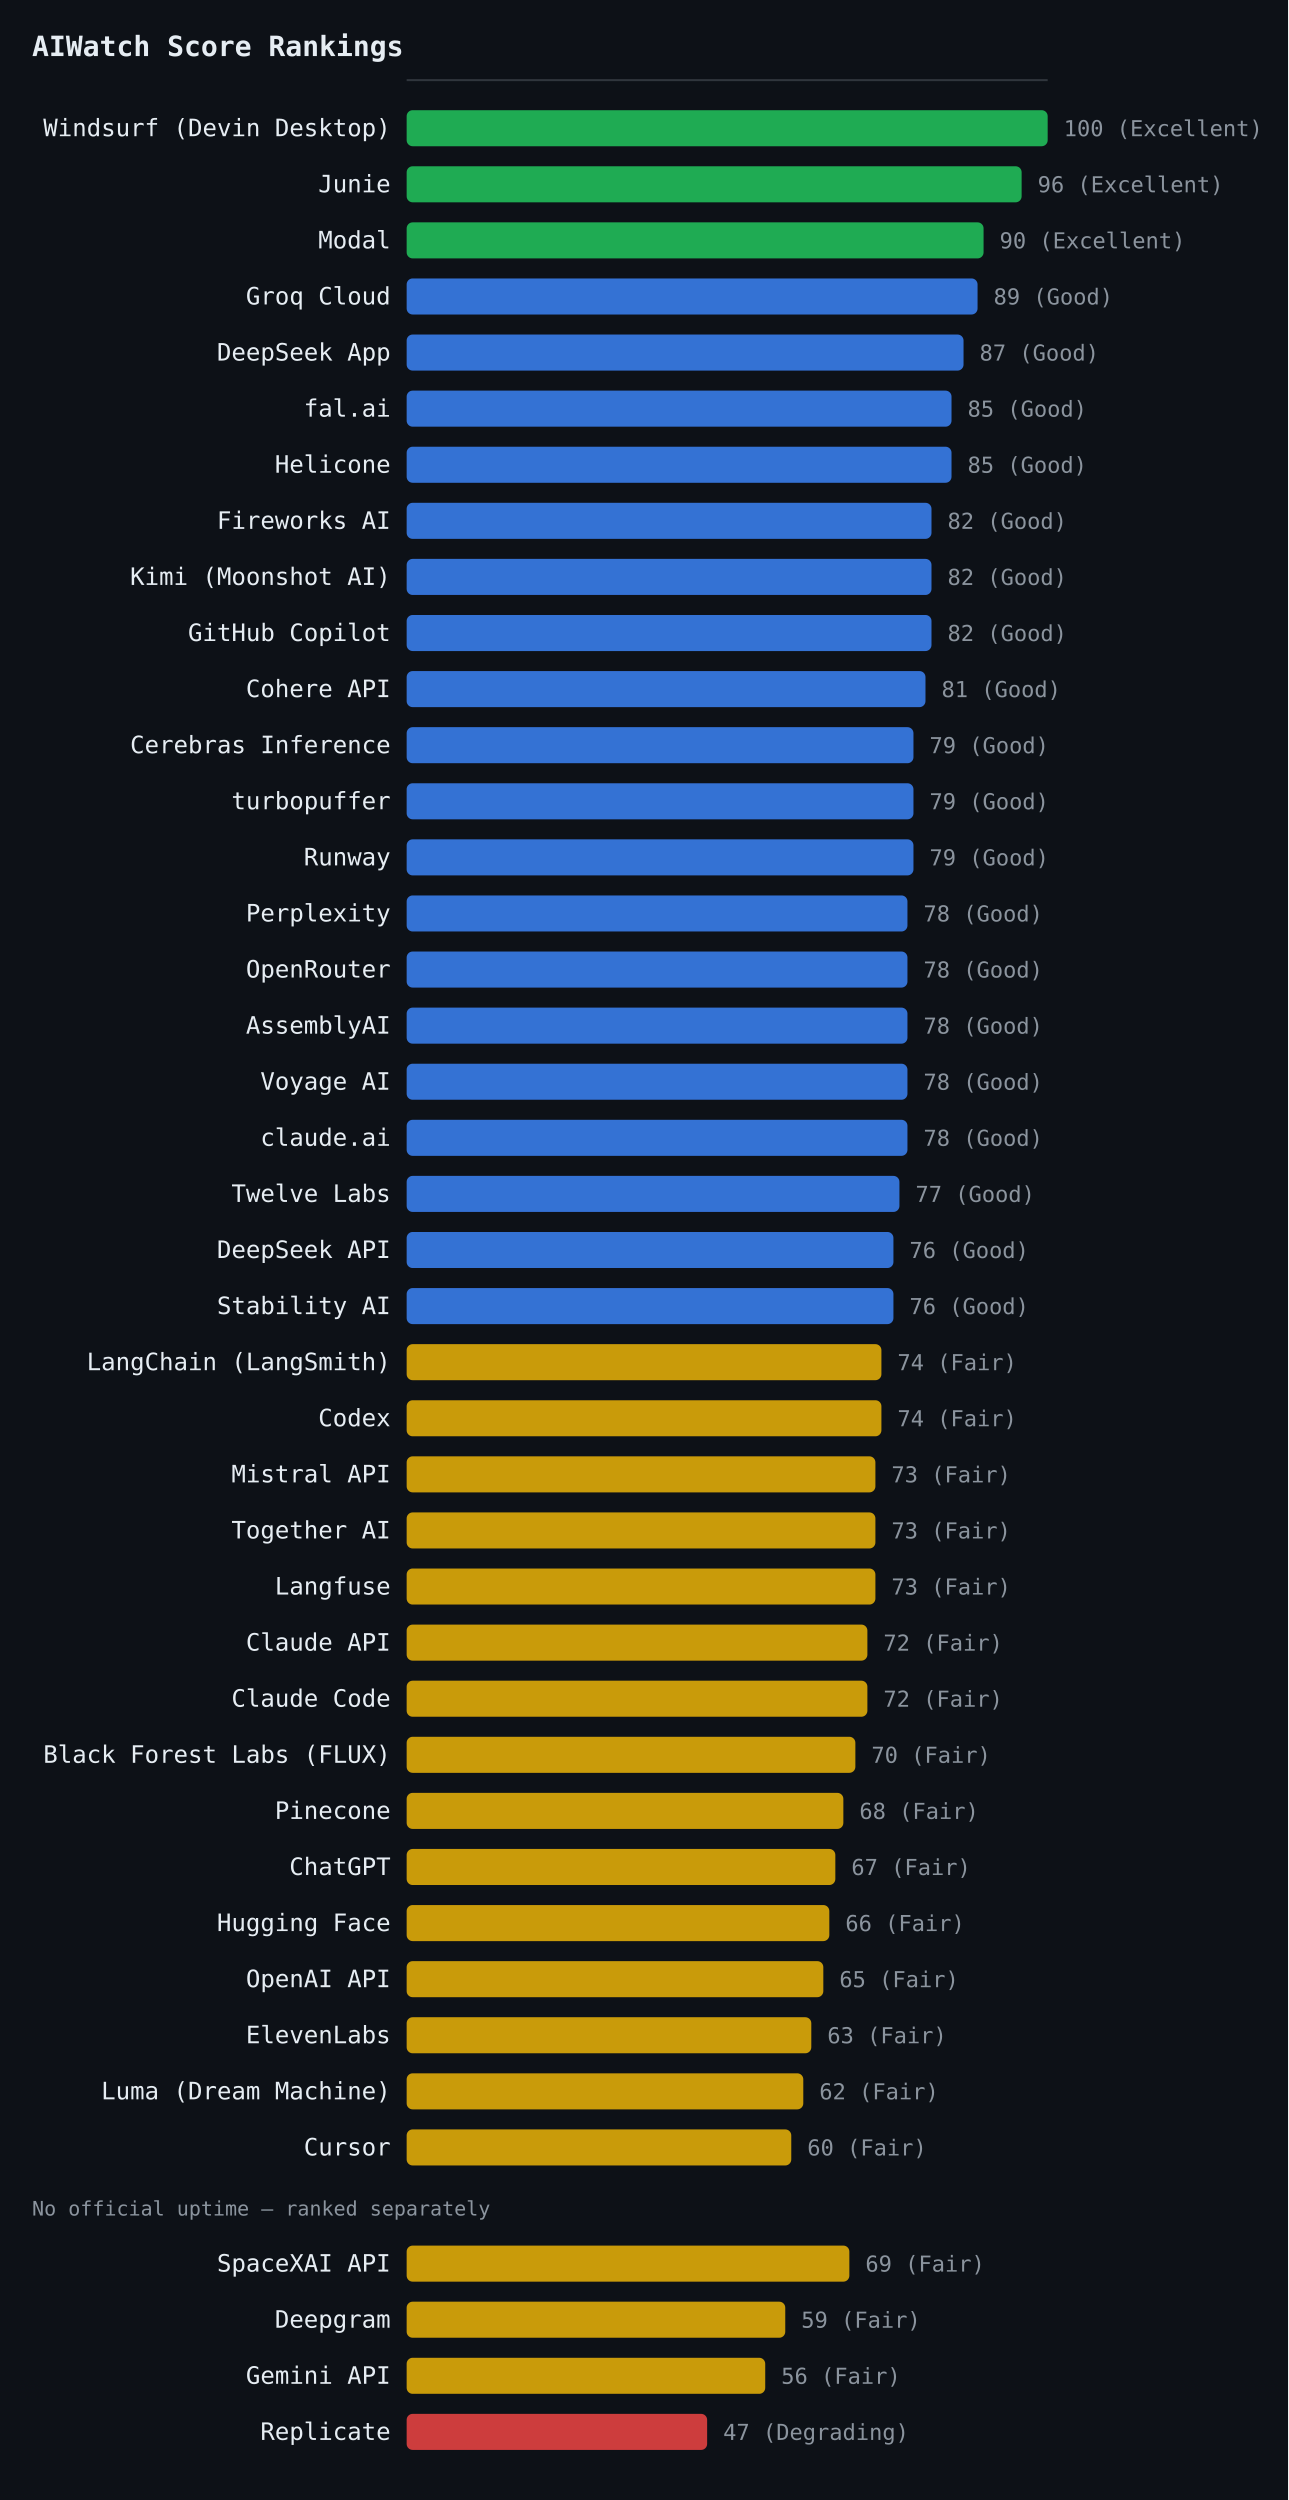
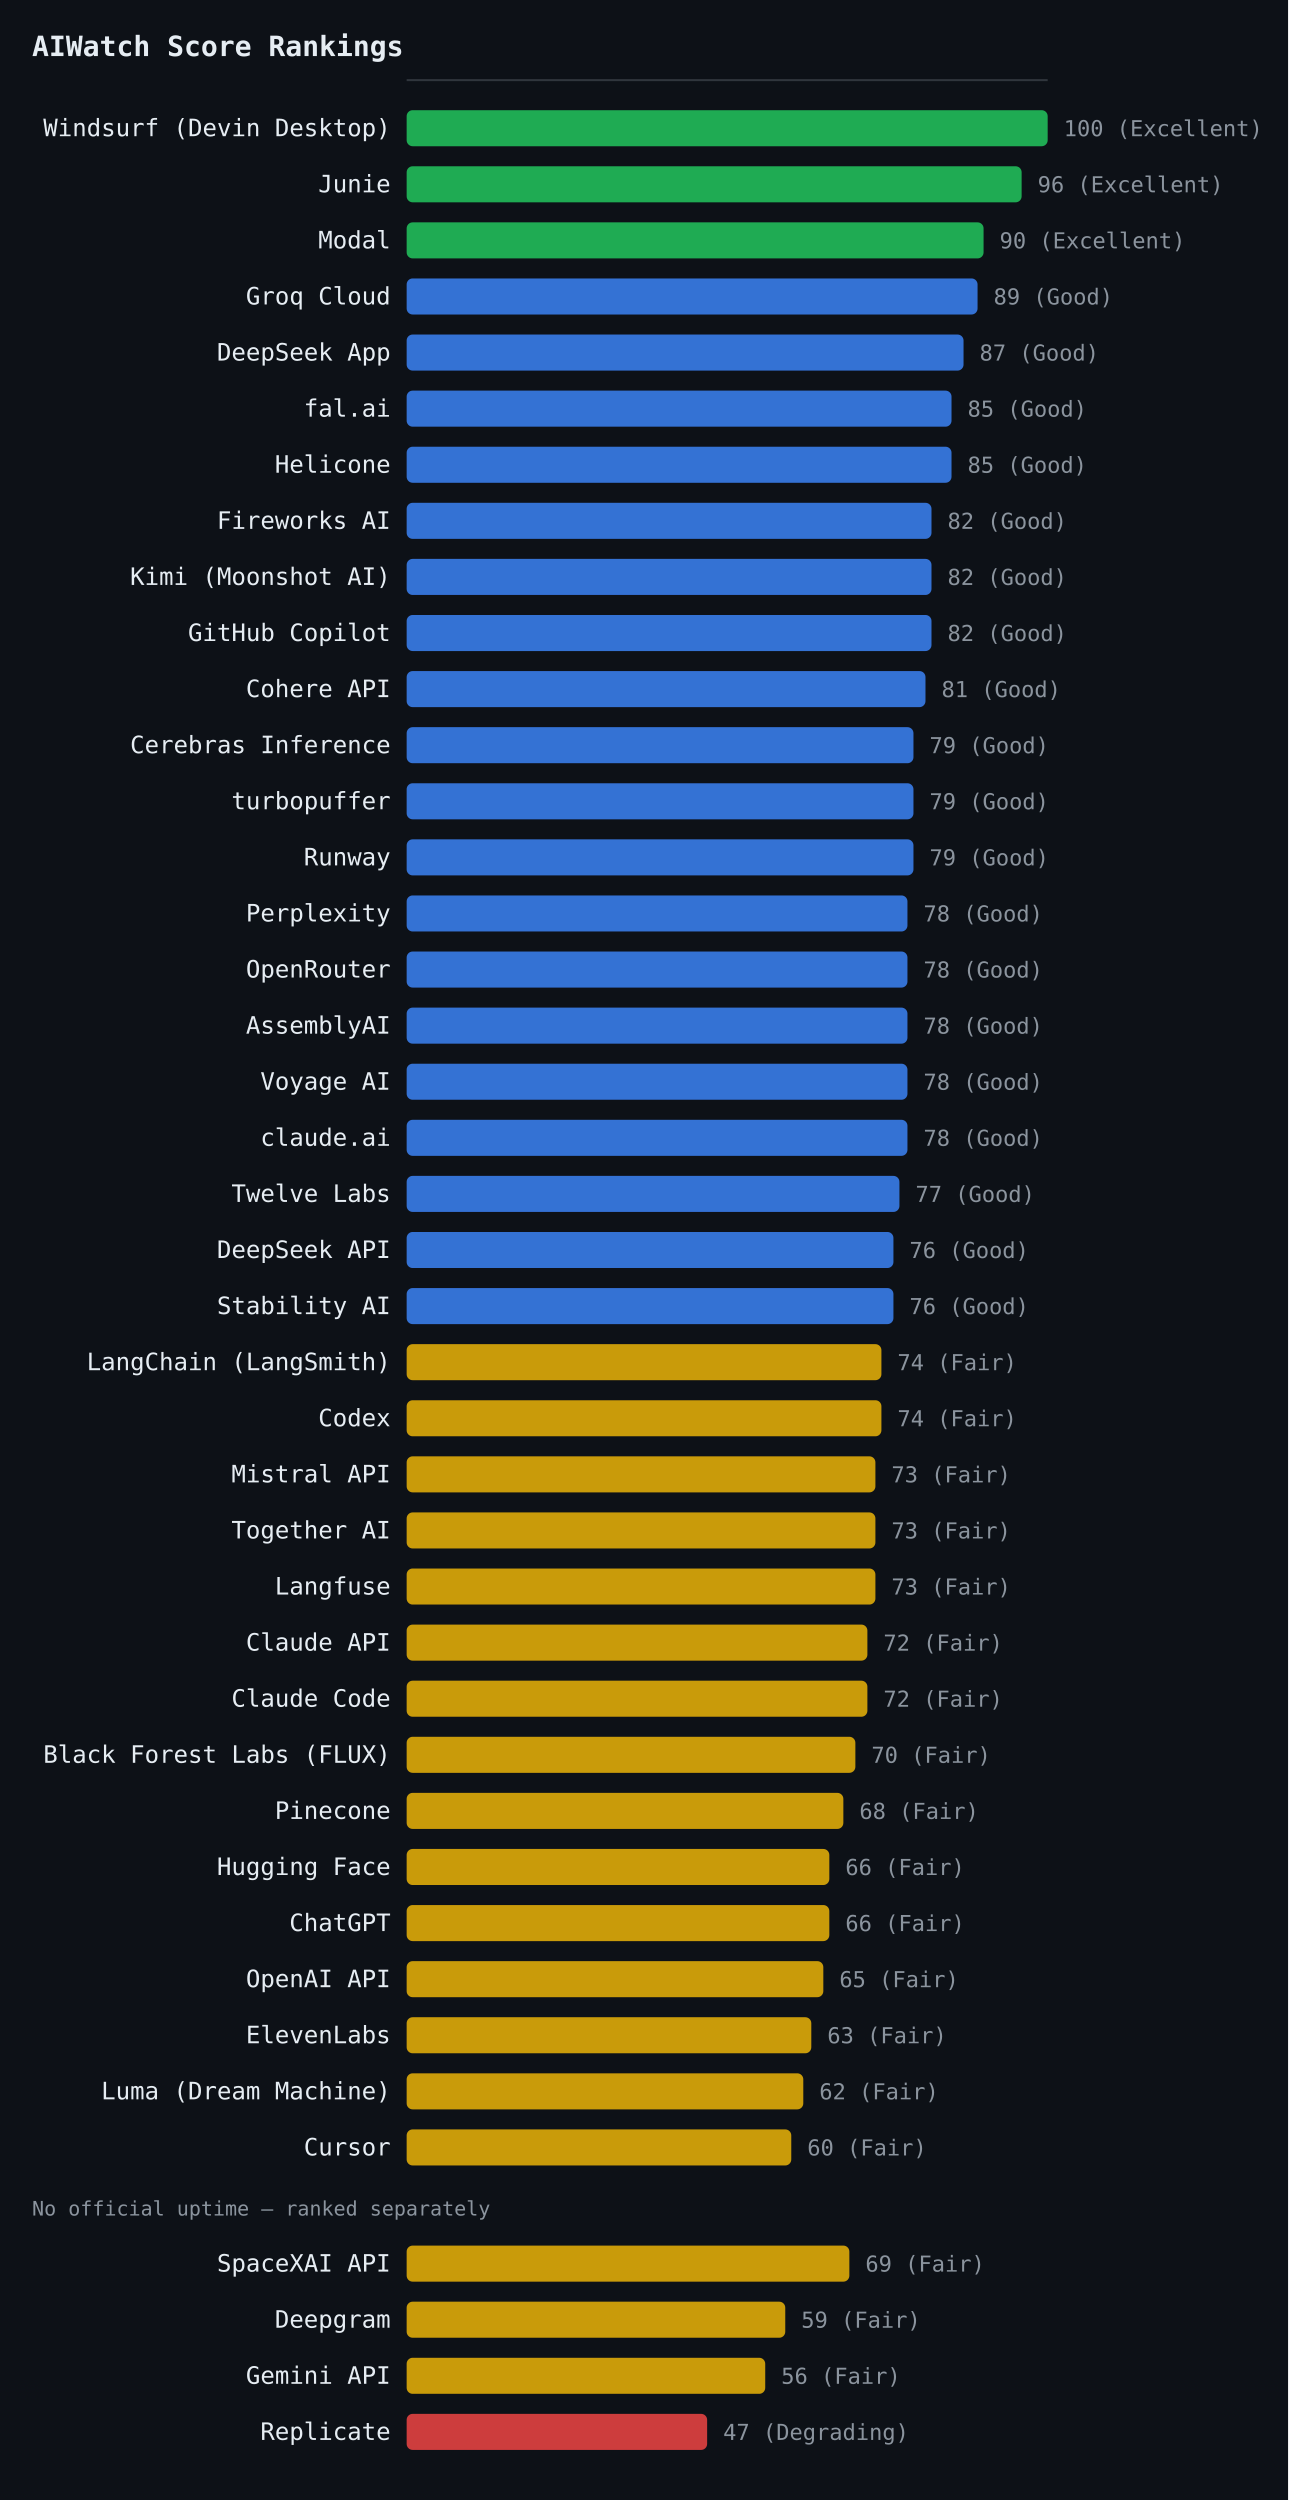
<svg xmlns="http://www.w3.org/2000/svg" viewBox="0 0 643 1248" width="643" height="1248">
  <style>
    .chart-bg { fill: #0d1117; }
    .chart-title { fill: #e6edf3; }
    .chart-text { fill: #e6edf3; }
    .chart-muted { fill: #8b949e; }
  </style>
  <rect class="chart-bg" width="100%" height="100%" fill="#0d1117" />
  <text x="16" y="28" fill="#e6edf3" font-size="14" font-weight="600" font-family="ui-monospace,monospace" class="chart-title">AIWatch Score Rankings</text>
  <line x1="203" y1="40" x2="523" y2="40" stroke="#30363d" stroke-width="1" />
  <text x="195" y="68" fill="#e6edf3" font-size="12" font-family="ui-monospace,monospace" text-anchor="end">Windsurf (Devin Desktop)</text>
  <rect x="203" y="55" width="320" height="18" rx="3" fill="#22c55e" opacity="0.85" />
  <text x="531" y="68" fill="#8b949e" font-size="11" font-family="ui-monospace,monospace">100  (Excellent)</text>
  <text x="195" y="96" fill="#e6edf3" font-size="12" font-family="ui-monospace,monospace" text-anchor="end">Junie</text>
  <rect x="203" y="83" width="307" height="18" rx="3" fill="#22c55e" opacity="0.85" />
  <text x="518" y="96" fill="#8b949e" font-size="11" font-family="ui-monospace,monospace">96  (Excellent)</text>
  <text x="195" y="124" fill="#e6edf3" font-size="12" font-family="ui-monospace,monospace" text-anchor="end">Modal</text>
  <rect x="203" y="111" width="288" height="18" rx="3" fill="#22c55e" opacity="0.85" />
  <text x="499" y="124" fill="#8b949e" font-size="11" font-family="ui-monospace,monospace">90  (Excellent)</text>
  <text x="195" y="152" fill="#e6edf3" font-size="12" font-family="ui-monospace,monospace" text-anchor="end">Groq Cloud</text>
  <rect x="203" y="139" width="285" height="18" rx="3" fill="#3b82f6" opacity="0.85" />
  <text x="496" y="152" fill="#8b949e" font-size="11" font-family="ui-monospace,monospace">89  (Good)</text>
  <text x="195" y="180" fill="#e6edf3" font-size="12" font-family="ui-monospace,monospace" text-anchor="end">DeepSeek App</text>
  <rect x="203" y="167" width="278" height="18" rx="3" fill="#3b82f6" opacity="0.85" />
  <text x="489" y="180" fill="#8b949e" font-size="11" font-family="ui-monospace,monospace">87  (Good)</text>
  <text x="195" y="208" fill="#e6edf3" font-size="12" font-family="ui-monospace,monospace" text-anchor="end">fal.ai</text>
  <rect x="203" y="195" width="272" height="18" rx="3" fill="#3b82f6" opacity="0.85" />
  <text x="483" y="208" fill="#8b949e" font-size="11" font-family="ui-monospace,monospace">85  (Good)</text>
  <text x="195" y="236" fill="#e6edf3" font-size="12" font-family="ui-monospace,monospace" text-anchor="end">Helicone</text>
  <rect x="203" y="223" width="272" height="18" rx="3" fill="#3b82f6" opacity="0.85" />
  <text x="483" y="236" fill="#8b949e" font-size="11" font-family="ui-monospace,monospace">85  (Good)</text>
  <text x="195" y="264" fill="#e6edf3" font-size="12" font-family="ui-monospace,monospace" text-anchor="end">Fireworks AI</text>
  <rect x="203" y="251" width="262" height="18" rx="3" fill="#3b82f6" opacity="0.85" />
  <text x="473" y="264" fill="#8b949e" font-size="11" font-family="ui-monospace,monospace">82  (Good)</text>
  <text x="195" y="292" fill="#e6edf3" font-size="12" font-family="ui-monospace,monospace" text-anchor="end">Kimi (Moonshot AI)</text>
  <rect x="203" y="279" width="262" height="18" rx="3" fill="#3b82f6" opacity="0.85" />
  <text x="473" y="292" fill="#8b949e" font-size="11" font-family="ui-monospace,monospace">82  (Good)</text>
  <text x="195" y="320" fill="#e6edf3" font-size="12" font-family="ui-monospace,monospace" text-anchor="end">GitHub Copilot</text>
  <rect x="203" y="307" width="262" height="18" rx="3" fill="#3b82f6" opacity="0.85" />
  <text x="473" y="320" fill="#8b949e" font-size="11" font-family="ui-monospace,monospace">82  (Good)</text>
  <text x="195" y="348" fill="#e6edf3" font-size="12" font-family="ui-monospace,monospace" text-anchor="end">Cohere API</text>
  <rect x="203" y="335" width="259" height="18" rx="3" fill="#3b82f6" opacity="0.85" />
  <text x="470" y="348" fill="#8b949e" font-size="11" font-family="ui-monospace,monospace">81  (Good)</text>
  <text x="195" y="376" fill="#e6edf3" font-size="12" font-family="ui-monospace,monospace" text-anchor="end">Cerebras Inference</text>
  <rect x="203" y="363" width="253" height="18" rx="3" fill="#3b82f6" opacity="0.85" />
  <text x="464" y="376" fill="#8b949e" font-size="11" font-family="ui-monospace,monospace">79  (Good)</text>
  <text x="195" y="404" fill="#e6edf3" font-size="12" font-family="ui-monospace,monospace" text-anchor="end">turbopuffer</text>
  <rect x="203" y="391" width="253" height="18" rx="3" fill="#3b82f6" opacity="0.85" />
  <text x="464" y="404" fill="#8b949e" font-size="11" font-family="ui-monospace,monospace">79  (Good)</text>
  <text x="195" y="432" fill="#e6edf3" font-size="12" font-family="ui-monospace,monospace" text-anchor="end">Runway</text>
  <rect x="203" y="419" width="253" height="18" rx="3" fill="#3b82f6" opacity="0.85" />
  <text x="464" y="432" fill="#8b949e" font-size="11" font-family="ui-monospace,monospace">79  (Good)</text>
  <text x="195" y="460" fill="#e6edf3" font-size="12" font-family="ui-monospace,monospace" text-anchor="end">Perplexity</text>
  <rect x="203" y="447" width="250" height="18" rx="3" fill="#3b82f6" opacity="0.85" />
  <text x="461" y="460" fill="#8b949e" font-size="11" font-family="ui-monospace,monospace">78  (Good)</text>
  <text x="195" y="488" fill="#e6edf3" font-size="12" font-family="ui-monospace,monospace" text-anchor="end">OpenRouter</text>
  <rect x="203" y="475" width="250" height="18" rx="3" fill="#3b82f6" opacity="0.85" />
  <text x="461" y="488" fill="#8b949e" font-size="11" font-family="ui-monospace,monospace">78  (Good)</text>
  <text x="195" y="516" fill="#e6edf3" font-size="12" font-family="ui-monospace,monospace" text-anchor="end">AssemblyAI</text>
  <rect x="203" y="503" width="250" height="18" rx="3" fill="#3b82f6" opacity="0.85" />
  <text x="461" y="516" fill="#8b949e" font-size="11" font-family="ui-monospace,monospace">78  (Good)</text>
  <text x="195" y="544" fill="#e6edf3" font-size="12" font-family="ui-monospace,monospace" text-anchor="end">Voyage AI</text>
  <rect x="203" y="531" width="250" height="18" rx="3" fill="#3b82f6" opacity="0.85" />
  <text x="461" y="544" fill="#8b949e" font-size="11" font-family="ui-monospace,monospace">78  (Good)</text>
  <text x="195" y="572" fill="#e6edf3" font-size="12" font-family="ui-monospace,monospace" text-anchor="end">claude.ai</text>
  <rect x="203" y="559" width="250" height="18" rx="3" fill="#3b82f6" opacity="0.85" />
  <text x="461" y="572" fill="#8b949e" font-size="11" font-family="ui-monospace,monospace">78  (Good)</text>
  <text x="195" y="600" fill="#e6edf3" font-size="12" font-family="ui-monospace,monospace" text-anchor="end">Twelve Labs</text>
  <rect x="203" y="587" width="246" height="18" rx="3" fill="#3b82f6" opacity="0.85" />
  <text x="457" y="600" fill="#8b949e" font-size="11" font-family="ui-monospace,monospace">77  (Good)</text>
  <text x="195" y="628" fill="#e6edf3" font-size="12" font-family="ui-monospace,monospace" text-anchor="end">DeepSeek API</text>
  <rect x="203" y="615" width="243" height="18" rx="3" fill="#3b82f6" opacity="0.85" />
  <text x="454" y="628" fill="#8b949e" font-size="11" font-family="ui-monospace,monospace">76  (Good)</text>
  <text x="195" y="656" fill="#e6edf3" font-size="12" font-family="ui-monospace,monospace" text-anchor="end">Stability AI</text>
  <rect x="203" y="643" width="243" height="18" rx="3" fill="#3b82f6" opacity="0.85" />
  <text x="454" y="656" fill="#8b949e" font-size="11" font-family="ui-monospace,monospace">76  (Good)</text>
  <text x="195" y="684" fill="#e6edf3" font-size="12" font-family="ui-monospace,monospace" text-anchor="end">LangChain (LangSmith)</text>
  <rect x="203" y="671" width="237" height="18" rx="3" fill="#eab308" opacity="0.85" />
  <text x="448" y="684" fill="#8b949e" font-size="11" font-family="ui-monospace,monospace">74  (Fair)</text>
  <text x="195" y="712" fill="#e6edf3" font-size="12" font-family="ui-monospace,monospace" text-anchor="end">Codex</text>
  <rect x="203" y="699" width="237" height="18" rx="3" fill="#eab308" opacity="0.85" />
  <text x="448" y="712" fill="#8b949e" font-size="11" font-family="ui-monospace,monospace">74  (Fair)</text>
  <text x="195" y="740" fill="#e6edf3" font-size="12" font-family="ui-monospace,monospace" text-anchor="end">Mistral API</text>
  <rect x="203" y="727" width="234" height="18" rx="3" fill="#eab308" opacity="0.85" />
  <text x="445" y="740" fill="#8b949e" font-size="11" font-family="ui-monospace,monospace">73  (Fair)</text>
  <text x="195" y="768" fill="#e6edf3" font-size="12" font-family="ui-monospace,monospace" text-anchor="end">Together AI</text>
  <rect x="203" y="755" width="234" height="18" rx="3" fill="#eab308" opacity="0.85" />
  <text x="445" y="768" fill="#8b949e" font-size="11" font-family="ui-monospace,monospace">73  (Fair)</text>
  <text x="195" y="796" fill="#e6edf3" font-size="12" font-family="ui-monospace,monospace" text-anchor="end">Langfuse</text>
  <rect x="203" y="783" width="234" height="18" rx="3" fill="#eab308" opacity="0.85" />
  <text x="445" y="796" fill="#8b949e" font-size="11" font-family="ui-monospace,monospace">73  (Fair)</text>
  <text x="195" y="824" fill="#e6edf3" font-size="12" font-family="ui-monospace,monospace" text-anchor="end">Claude API</text>
  <rect x="203" y="811" width="230" height="18" rx="3" fill="#eab308" opacity="0.85" />
  <text x="441" y="824" fill="#8b949e" font-size="11" font-family="ui-monospace,monospace">72  (Fair)</text>
  <text x="195" y="852" fill="#e6edf3" font-size="12" font-family="ui-monospace,monospace" text-anchor="end">Claude Code</text>
  <rect x="203" y="839" width="230" height="18" rx="3" fill="#eab308" opacity="0.85" />
  <text x="441" y="852" fill="#8b949e" font-size="11" font-family="ui-monospace,monospace">72  (Fair)</text>
  <text x="195" y="880" fill="#e6edf3" font-size="12" font-family="ui-monospace,monospace" text-anchor="end">Black Forest Labs (FLUX)</text>
  <rect x="203" y="867" width="224" height="18" rx="3" fill="#eab308" opacity="0.85" />
  <text x="435" y="880" fill="#8b949e" font-size="11" font-family="ui-monospace,monospace">70  (Fair)</text>
  <text x="195" y="908" fill="#e6edf3" font-size="12" font-family="ui-monospace,monospace" text-anchor="end">Pinecone</text>
  <rect x="203" y="895" width="218" height="18" rx="3" fill="#eab308" opacity="0.85" />
  <text x="429" y="908" fill="#8b949e" font-size="11" font-family="ui-monospace,monospace">68  (Fair)</text>
-   <text x="195" y="936" fill="#e6edf3" font-size="12" font-family="ui-monospace,monospace" text-anchor="end">ChatGPT</text>
-   <rect x="203" y="923" width="214" height="18" rx="3" fill="#eab308" opacity="0.85" />
-   <text x="425" y="936" fill="#8b949e" font-size="11" font-family="ui-monospace,monospace">67  (Fair)</text>
-   <text x="195" y="964" fill="#e6edf3" font-size="12" font-family="ui-monospace,monospace" text-anchor="end">Hugging Face</text>
+   <text x="195" y="936" fill="#e6edf3" font-size="12" font-family="ui-monospace,monospace" text-anchor="end">Hugging Face</text>
+   <rect x="203" y="923" width="211" height="18" rx="3" fill="#eab308" opacity="0.85" />
+   <text x="422" y="936" fill="#8b949e" font-size="11" font-family="ui-monospace,monospace">66  (Fair)</text>
+   <text x="195" y="964" fill="#e6edf3" font-size="12" font-family="ui-monospace,monospace" text-anchor="end">ChatGPT</text>
  <rect x="203" y="951" width="211" height="18" rx="3" fill="#eab308" opacity="0.85" />
  <text x="422" y="964" fill="#8b949e" font-size="11" font-family="ui-monospace,monospace">66  (Fair)</text>
  <text x="195" y="992" fill="#e6edf3" font-size="12" font-family="ui-monospace,monospace" text-anchor="end">OpenAI API</text>
  <rect x="203" y="979" width="208" height="18" rx="3" fill="#eab308" opacity="0.85" />
  <text x="419" y="992" fill="#8b949e" font-size="11" font-family="ui-monospace,monospace">65  (Fair)</text>
  <text x="195" y="1020" fill="#e6edf3" font-size="12" font-family="ui-monospace,monospace" text-anchor="end">ElevenLabs</text>
  <rect x="203" y="1007" width="202" height="18" rx="3" fill="#eab308" opacity="0.85" />
  <text x="413" y="1020" fill="#8b949e" font-size="11" font-family="ui-monospace,monospace">63  (Fair)</text>
  <text x="195" y="1048" fill="#e6edf3" font-size="12" font-family="ui-monospace,monospace" text-anchor="end">Luma (Dream Machine)</text>
  <rect x="203" y="1035" width="198" height="18" rx="3" fill="#eab308" opacity="0.85" />
  <text x="409" y="1048" fill="#8b949e" font-size="11" font-family="ui-monospace,monospace">62  (Fair)</text>
  <text x="195" y="1076" fill="#e6edf3" font-size="12" font-family="ui-monospace,monospace" text-anchor="end">Cursor</text>
  <rect x="203" y="1063" width="192" height="18" rx="3" fill="#eab308" opacity="0.85" />
  <text x="403" y="1076" fill="#8b949e" font-size="11" font-family="ui-monospace,monospace">60  (Fair)</text>
  <text x="16" y="1106" fill="#8b949e" font-size="10" font-family="ui-monospace,monospace">No official uptime — ranked separately</text>
  <text x="195" y="1134" fill="#e6edf3" font-size="12" font-family="ui-monospace,monospace" text-anchor="end">SpaceXAI API</text>
  <rect x="203" y="1121" width="221" height="18" rx="3" fill="#eab308" opacity="0.85" />
  <text x="432" y="1134" fill="#8b949e" font-size="11" font-family="ui-monospace,monospace">69  (Fair)</text>
  <text x="195" y="1162" fill="#e6edf3" font-size="12" font-family="ui-monospace,monospace" text-anchor="end">Deepgram</text>
  <rect x="203" y="1149" width="189" height="18" rx="3" fill="#eab308" opacity="0.85" />
  <text x="400" y="1162" fill="#8b949e" font-size="11" font-family="ui-monospace,monospace">59  (Fair)</text>
  <text x="195" y="1190" fill="#e6edf3" font-size="12" font-family="ui-monospace,monospace" text-anchor="end">Gemini API</text>
  <rect x="203" y="1177" width="179" height="18" rx="3" fill="#eab308" opacity="0.85" />
  <text x="390" y="1190" fill="#8b949e" font-size="11" font-family="ui-monospace,monospace">56  (Fair)</text>
  <text x="195" y="1218" fill="#e6edf3" font-size="12" font-family="ui-monospace,monospace" text-anchor="end">Replicate</text>
  <rect x="203" y="1205" width="150" height="18" rx="3" fill="#ef4444" opacity="0.85" />
  <text x="361" y="1218" fill="#8b949e" font-size="11" font-family="ui-monospace,monospace">47  (Degrading)</text>
</svg>
